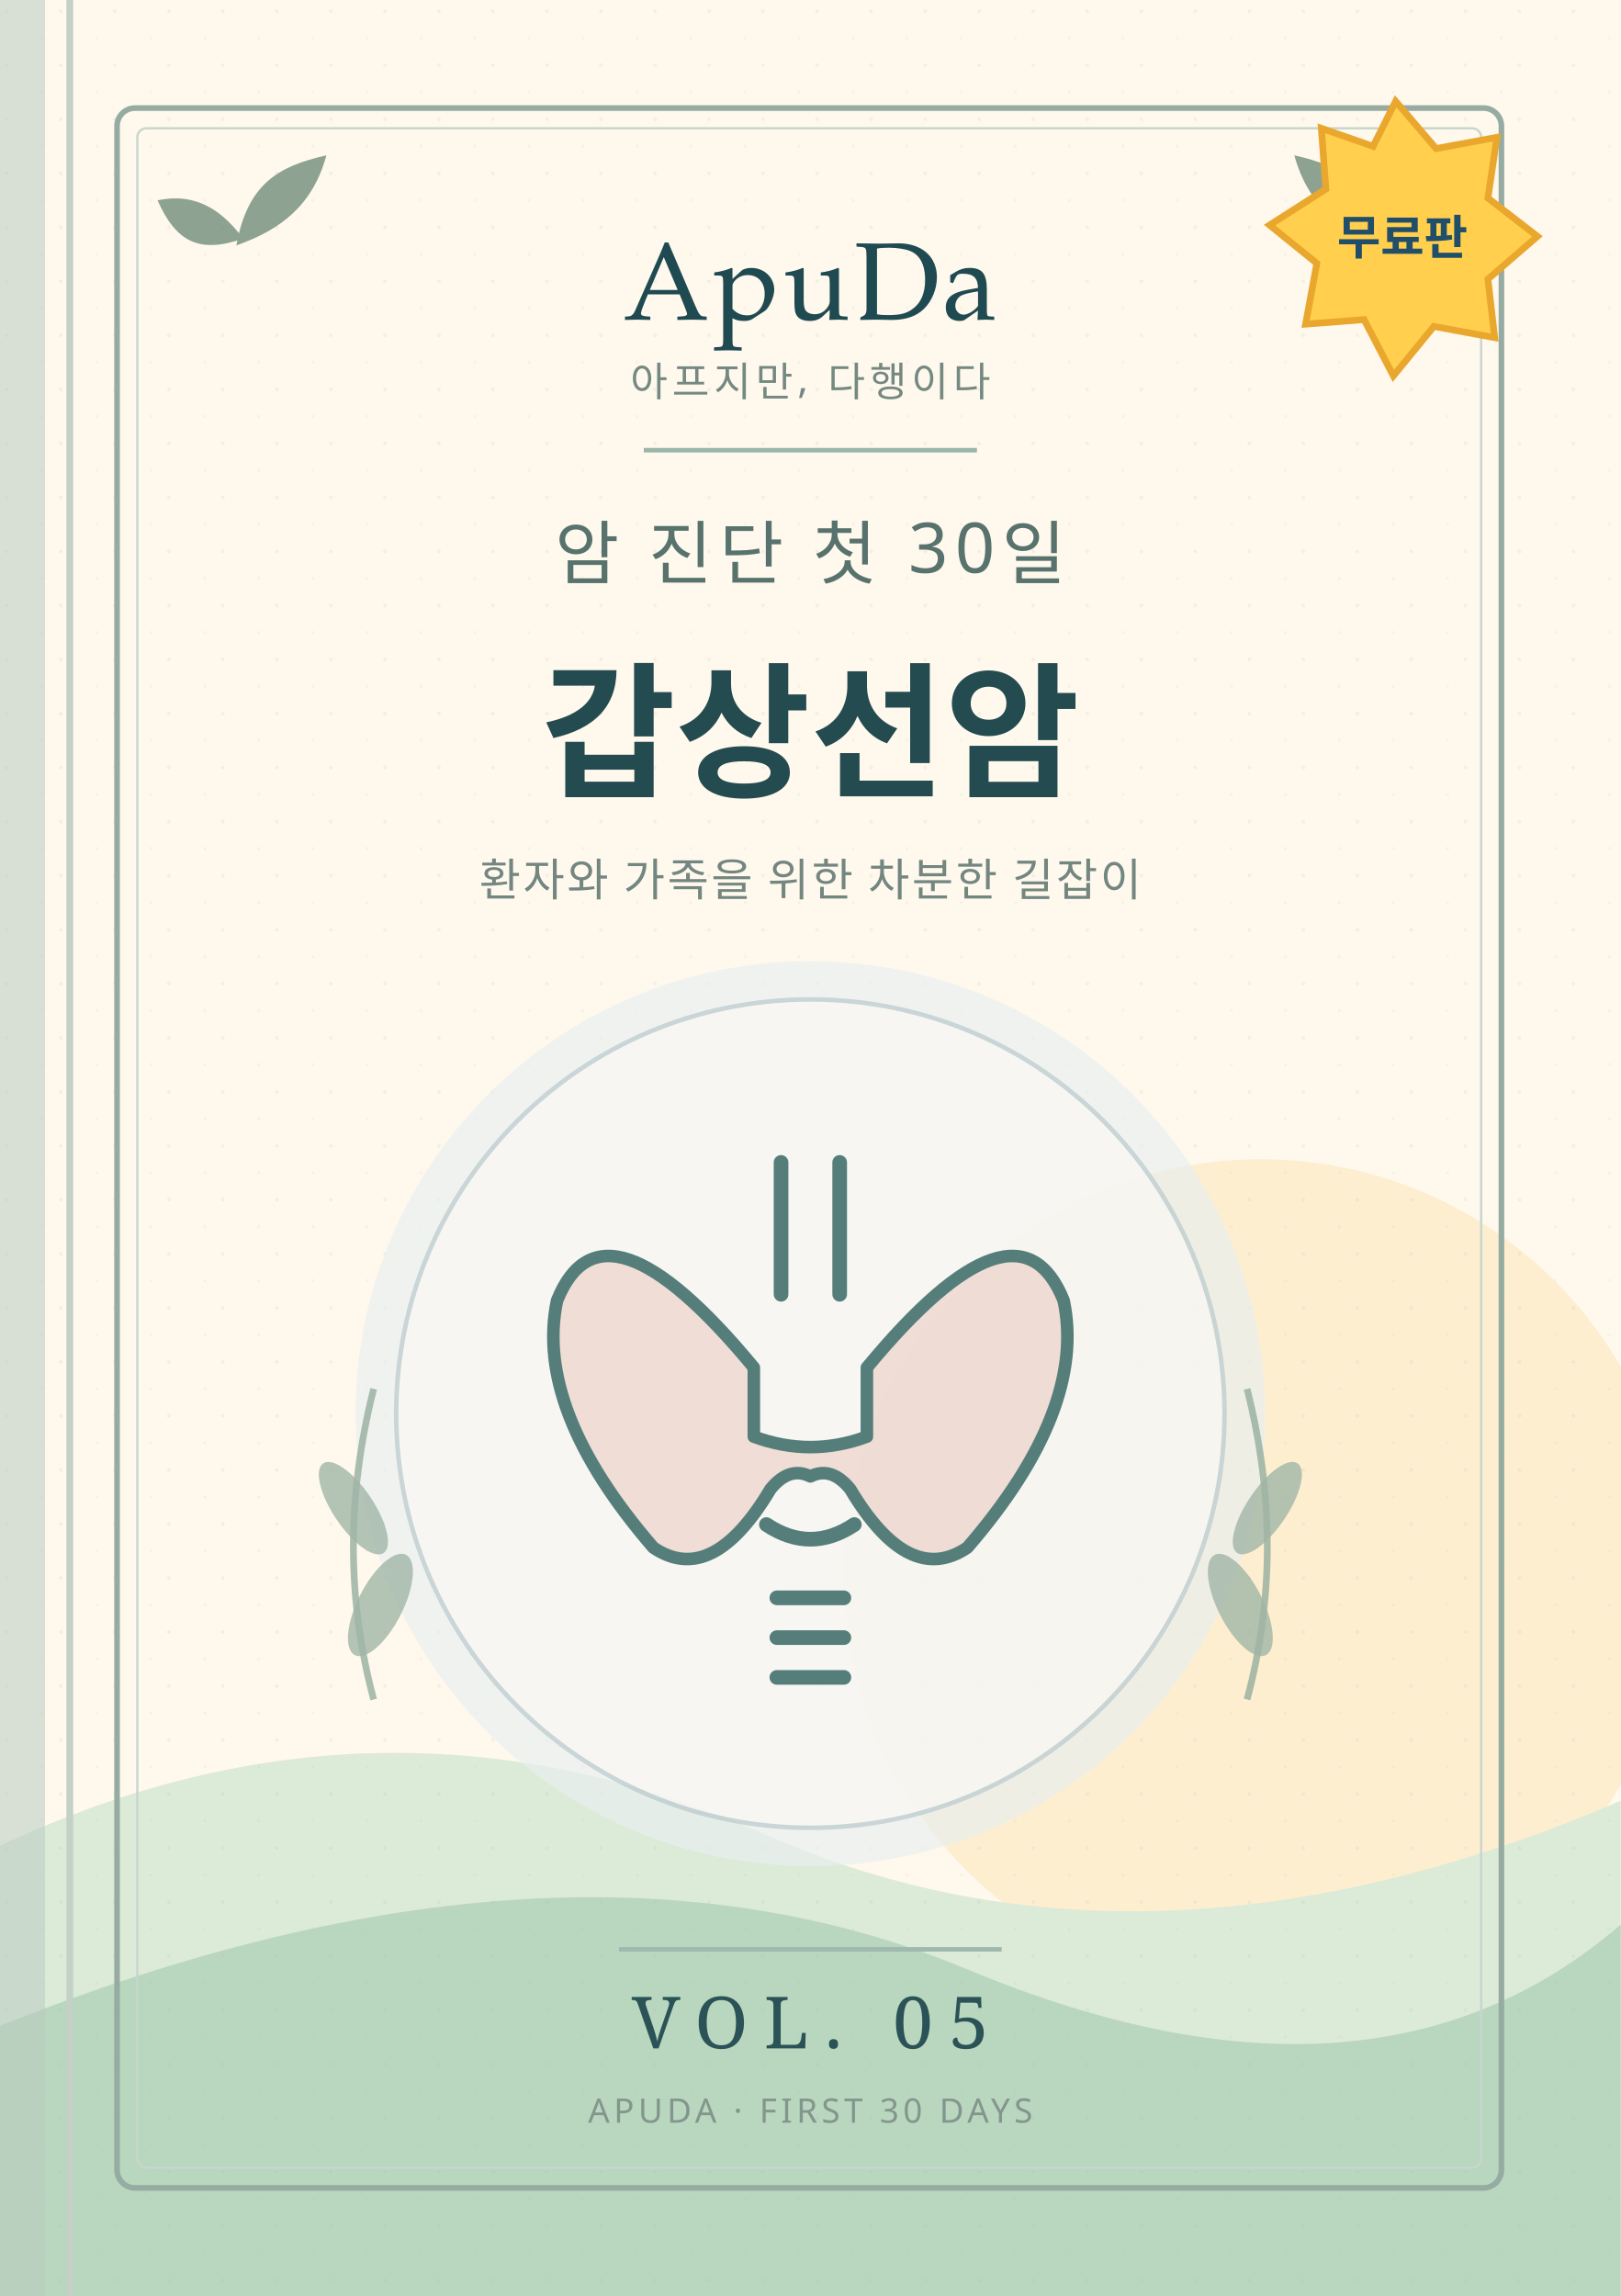
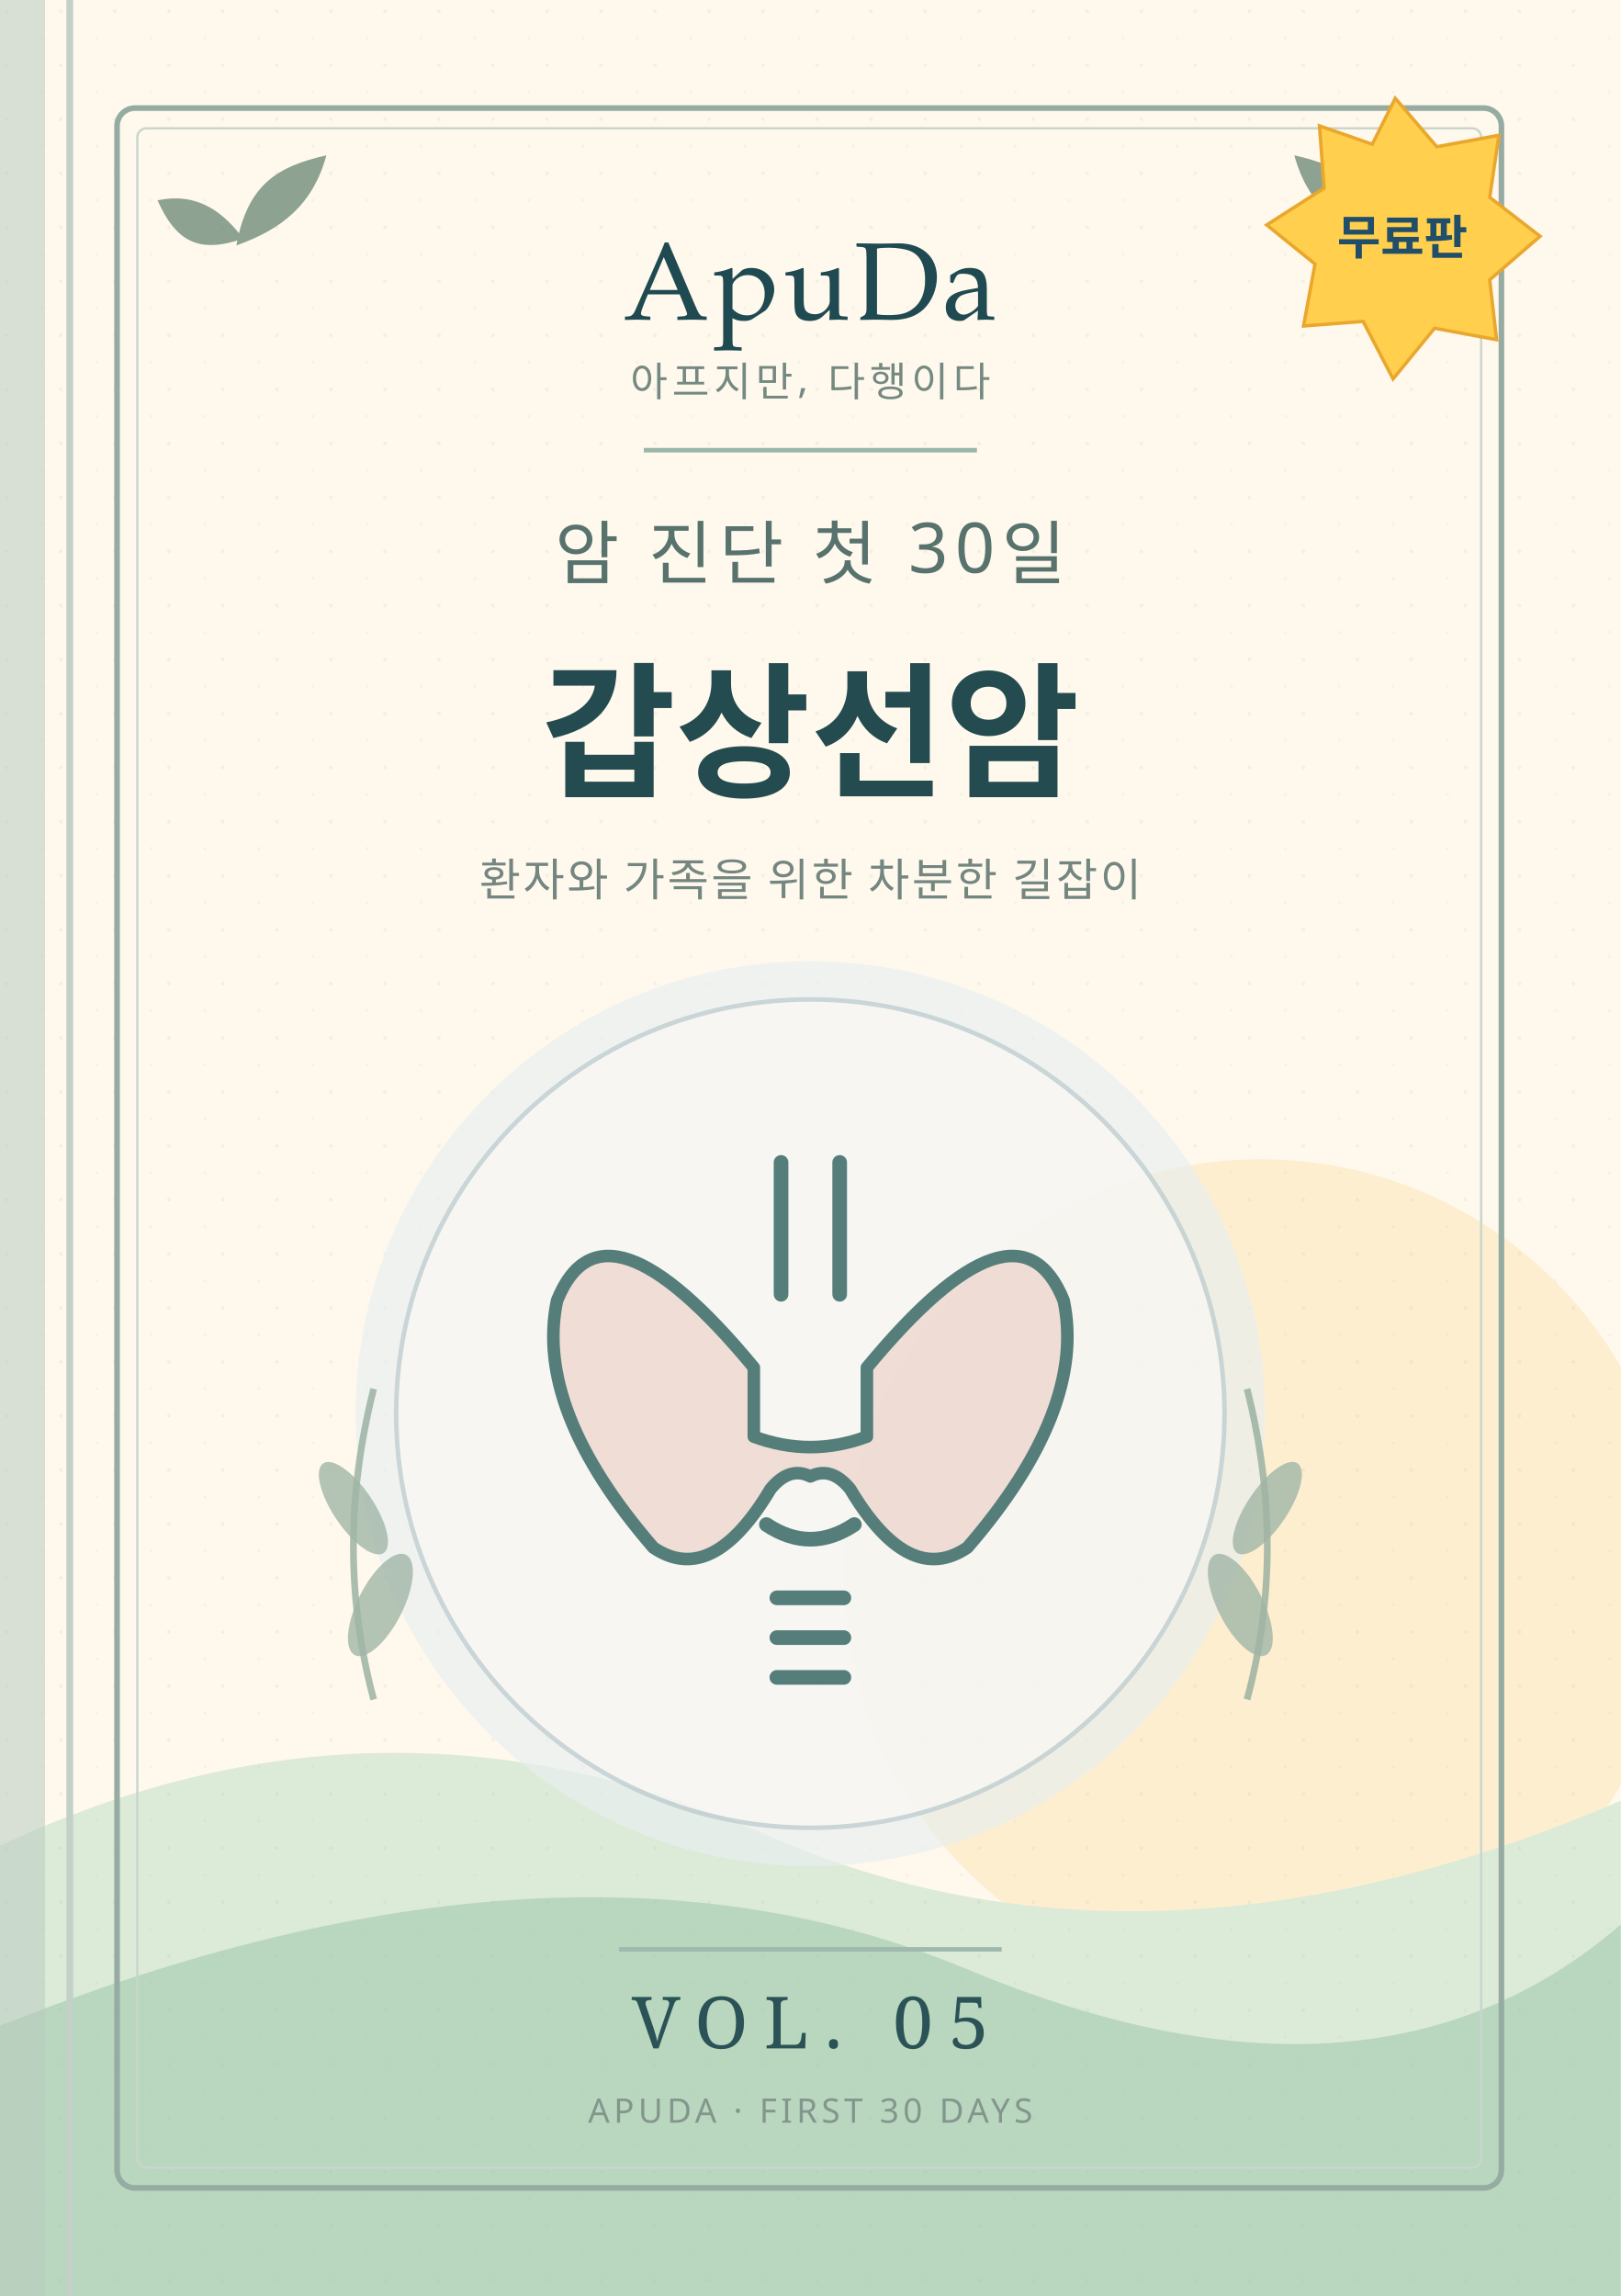
<svg xmlns="http://www.w3.org/2000/svg" width="720" height="1020" viewBox="0 0 720 1020" role="img" aria-labelledby="title description">
  <defs>
    <pattern id="paper" width="24" height="24" patternUnits="userSpaceOnUse">
      <circle cx="3" cy="5" r=".8" fill="#B6B8A9" opacity=".16" />
      <circle cx="19" cy="17" r=".65" fill="#B6B8A9" opacity=".12" />
    </pattern>
    <linearGradient id="book" x1="0" y1="0" x2="1" y2="0">
      <stop stop-color="#E4E9E1" />
      <stop offset=".65" stop-color="#F9F7F1" />
      <stop offset="1" stop-color="#F8F5EE" />
    </linearGradient>
  </defs>
  <rect width="720" height="1020" fill="#fff8ed" />
  <circle cx="560" cy="700" r="185" fill="#fbe4b4" opacity=".5" />
  <path d="M0 820 Q170 740 340 815 T720 800 V1020 H0Z" fill="#dcead8" />
  <path d="M0 900 Q250 800 430 875 T720 855 V1020 H0Z" fill="#a9cdb3" opacity=".7" />
  <rect width="720" height="1020" fill="url(#paper)" />
  <rect width="20" height="1020" fill="#B9CCC0" opacity=".56" />
  <path d="M31 0 V1020" stroke="#C3D1C6" stroke-width="3" />
  <rect x="52" y="48" width="615" height="924" rx="8" fill="none" stroke="#96ACA2" stroke-width="2.5" />
  <rect x="61" y="57" width="597" height="906" rx="4" fill="none" stroke="#C8D6CC" stroke-width="1" />
  <g fill="#708C79" opacity=".8">
    <path d="M105 109 C110 82 123 74 145 69 C139 91 125 102 105 109Z" />
    <path d="M108 106 C94 87 80 87 70 89 C78 107 88 113 108 106Z" />
    <path d="M615 109 C610 82 597 74 575 69 C581 91 595 102 615 109Z" />
    <path d="M612 106 C626 87 640 87 650 89 C642 107 632 113 612 106Z" />
  </g>
  <text x="360" y="142" font-family="Georgia,Palatino,serif" font-size="49" letter-spacing="1.8" text-anchor="middle" fill="#204A51">ApuDa</text>
  <text x="360" y="176" font-family="'Noto Sans KR','Malgun Gothic',sans-serif" font-size="18" text-anchor="middle" letter-spacing="2" fill="#748981">아프지만, 다행이다</text>
  <path d="M286 200 H434" stroke="#99B6A8" stroke-width="2" />
  <text x="360" y="257" font-family="'Noto Sans KR','Malgun Gothic',sans-serif" font-weight="500" font-size="31" text-anchor="middle" letter-spacing="3" fill="#58736D">암 진단 첫 30일</text>
  <g text-anchor="middle" font-family="'Noto Serif KR','Nanum Myeongjo','Malgun Gothic',serif" font-weight="700" fill="#244B4F">
    <text x="360" y="349" font-size="65">갑상선암</text>
  </g>
  <text x="360" y="398" font-family="'Noto Sans KR','Malgun Gothic',sans-serif" font-size="20" text-anchor="middle" letter-spacing="1.1" fill="#738680">환자와 가족을 위한 차분한 길잡이</text>
  <ellipse cx="360" cy="628" rx="202" ry="201" fill="#E8EFF0" opacity=".66" />
  <circle cx="360" cy="628" r="184" fill="#FAF8F3" opacity=".68" stroke="#B7C7CB" stroke-width="2" />
  <g transform="translate(360 628) scale(.93)">
    <g fill="#E8C9BF" fill-opacity=".55" stroke="#557E7A" stroke-width="6" stroke-linecap="round" stroke-linejoin="round">
      <path d="M-27-22 Q-99-109-121-54 Q-132-2-75 64 Q-47 83-19 36 Q-10 25 0 30 Q10 25 19 36 Q47 83 75 64 Q132-2 121-54 Q99-109 27-22 L27 11 Q0 21-27 11Z" />
    </g>
    <g fill="none" stroke="#557E7A" stroke-width="7" stroke-linecap="round" stroke-linejoin="round">
      <path d="M-14-120 V-57 M14-120 V-57 M-21 53 Q0 67 21 53 M-16 88 H16 M-16 107 H16 M-16 126 H16" />
    </g>
  </g>
  <path d="M166 755 Q148 688 166 617 M554 755 Q572 688 554 617" stroke="#8FAA9A" stroke-width="3" fill="none" opacity=".75" />
  <g fill="#A0B5A6" opacity=".8">
    <ellipse cx="157" cy="670" rx="9" ry="24" transform="rotate(-34 157 670)" />
    <ellipse cx="169" cy="713" rx="10" ry="25" transform="rotate(27 169 713)" />
    <ellipse cx="563" cy="670" rx="9" ry="24" transform="rotate(34 563 670)" />
    <ellipse cx="551" cy="713" rx="10" ry="25" transform="rotate(-27 551 713)" />
  </g>
  <path d="M275 866 H445" stroke="#9FB9AC" stroke-width="2" />
  <text x="360" y="910" font-family="Georgia,serif" font-size="32" letter-spacing="7" text-anchor="middle" fill="#2B5357">VOL. 05</text>
  <text x="360" y="943" font-family="'Noto Sans KR','Malgun Gothic',sans-serif" font-size="15" letter-spacing="1.8" text-anchor="middle" fill="#83968D">APUDA · FIRST 30 DAYS</text>
  <path d="M620 45 L638 66 665 61 661 88 683 105 661 124 664 150 637 145 619 167 606 142 580 144 585 117 564 100 589 84 587 57 610 65Z" fill="#ffcf4d" stroke="#e9a72d" stroke-width="3" />
  <text x="623" y="113" text-anchor="middle" font-size="21" font-weight="900" font-family="sans-serif" fill="#214e68">무료판</text>
+   <path d="M620 45 L638 66 665 61 661 88 683 105 661 124 664 150 637 145 619 167 606 142 580 144 585 117 564 100 589 84 587 57 610 65Z" fill="#ffcf4d" />
+   <text x="623" y="113" text-anchor="middle" font-size="21" font-weight="900" font-family="sans-serif" fill="#214e68">무료판</text>
</svg>
